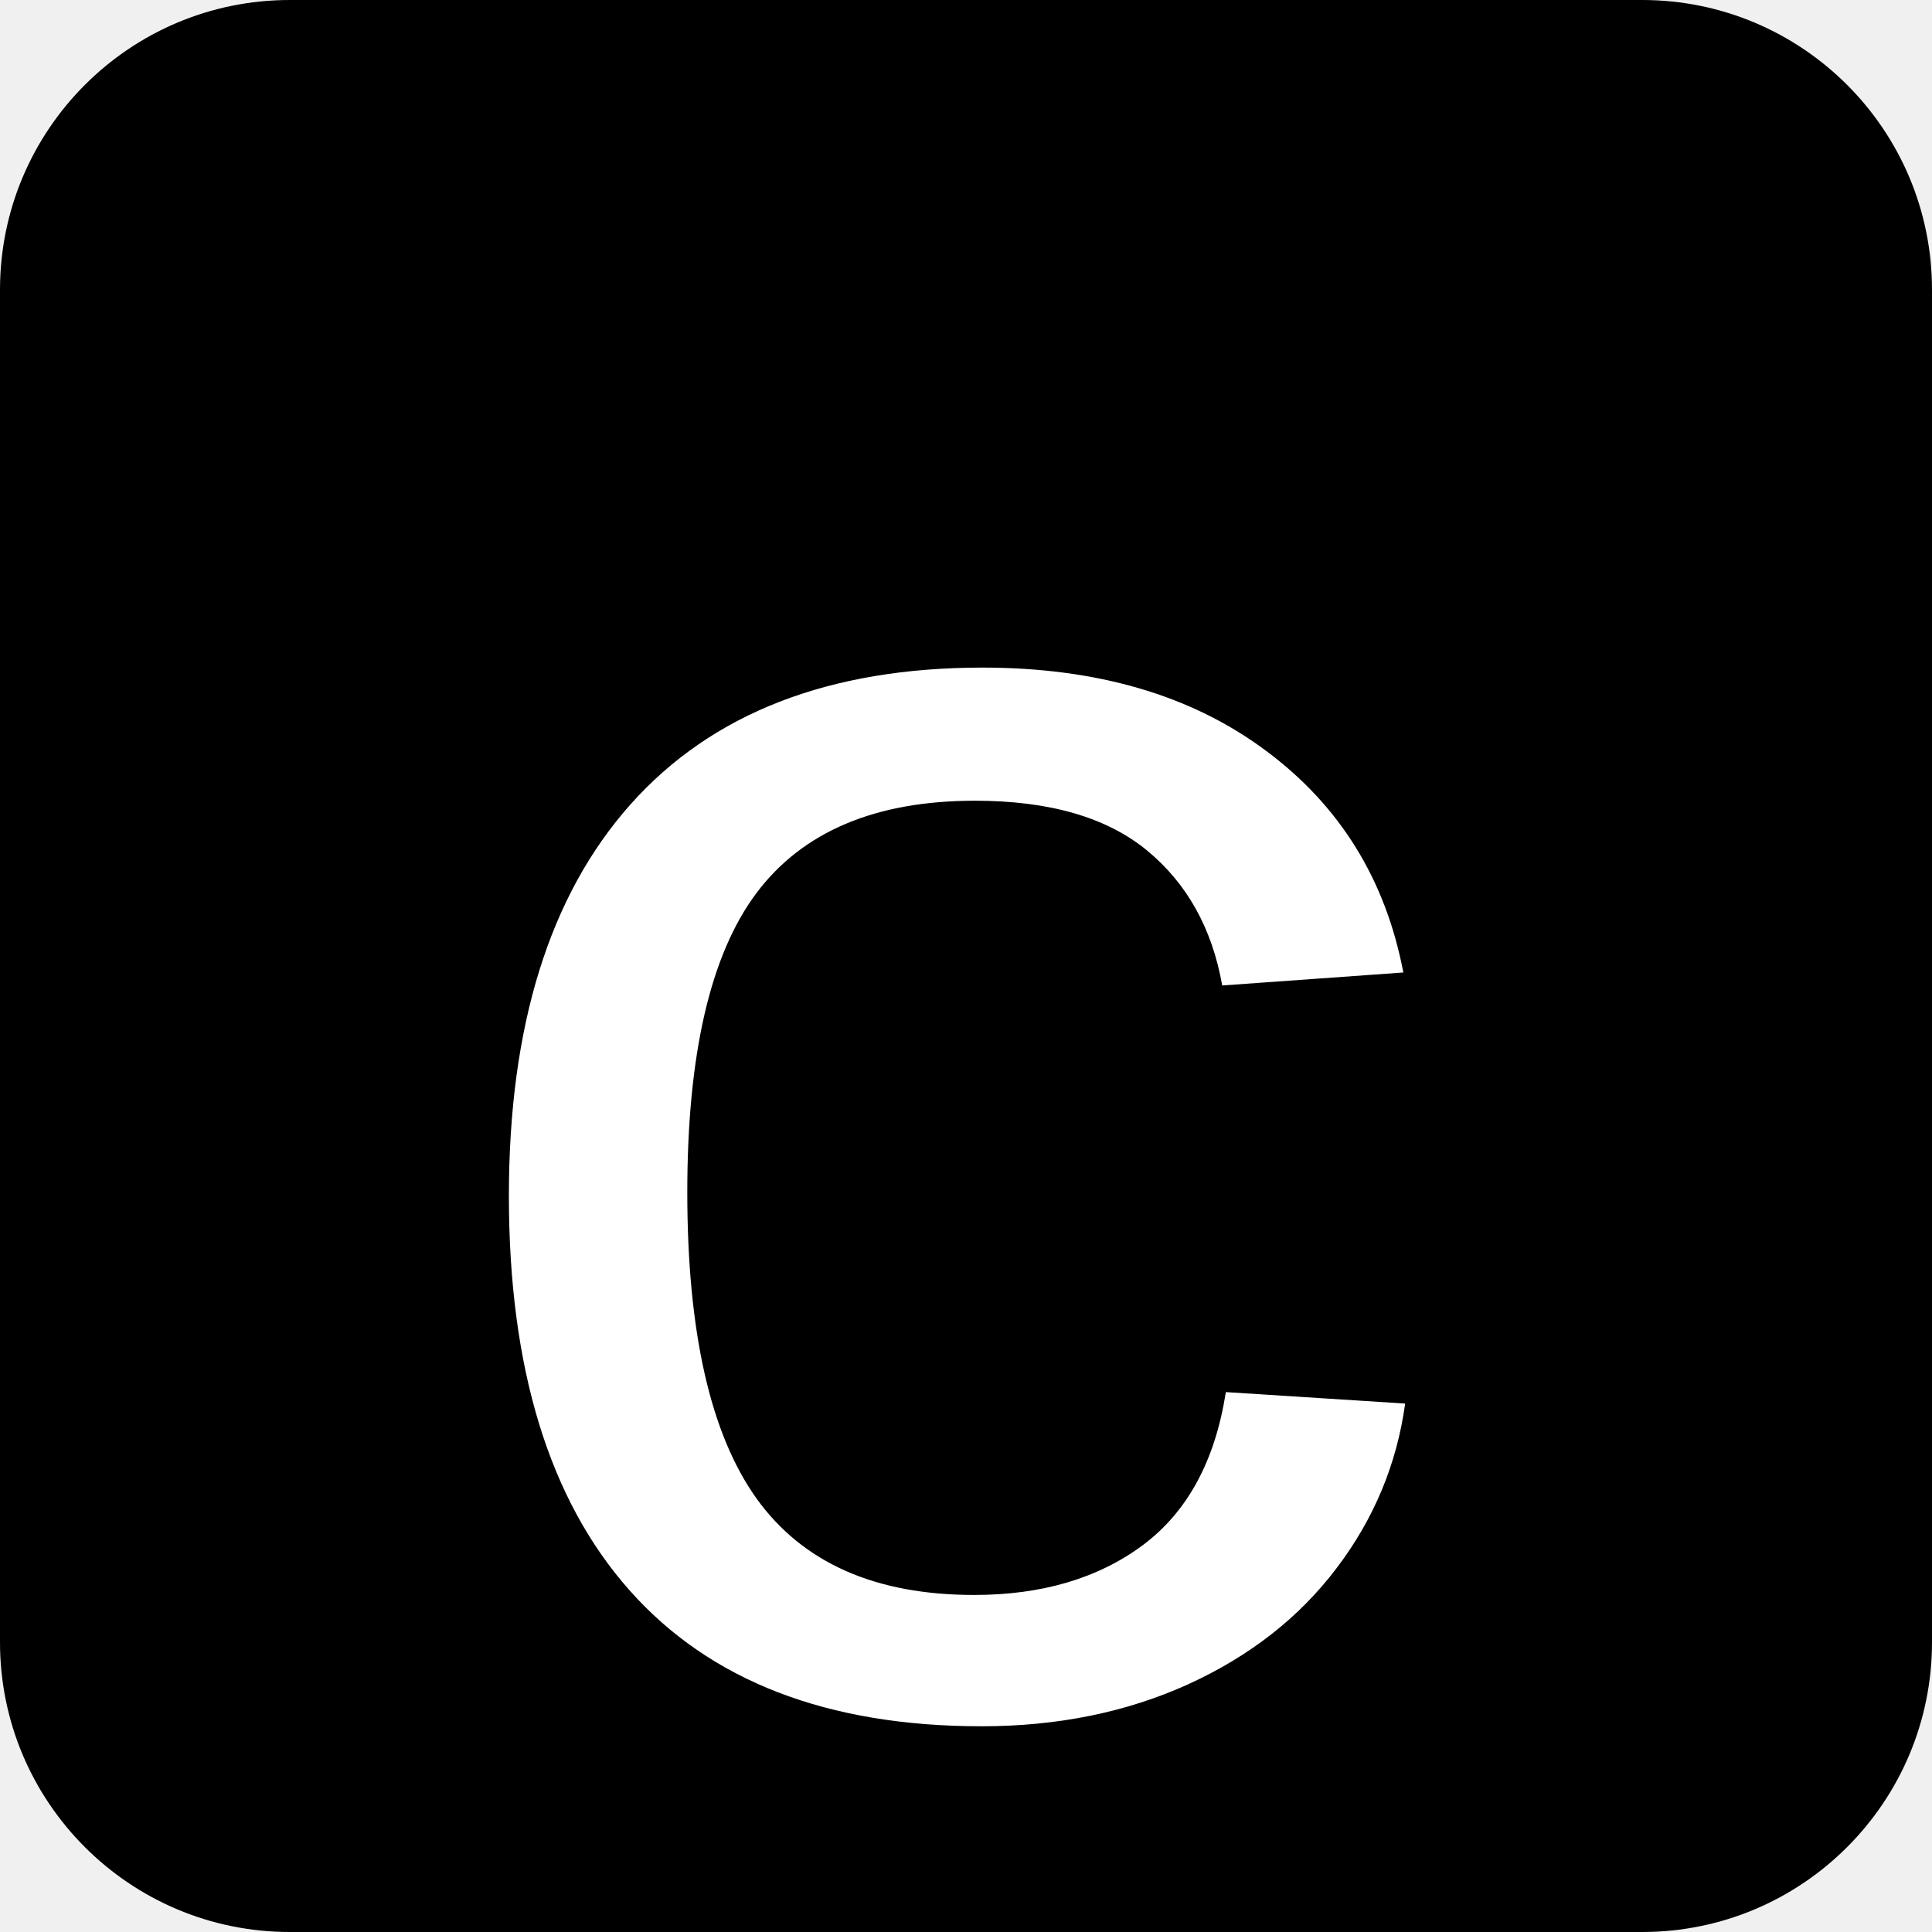
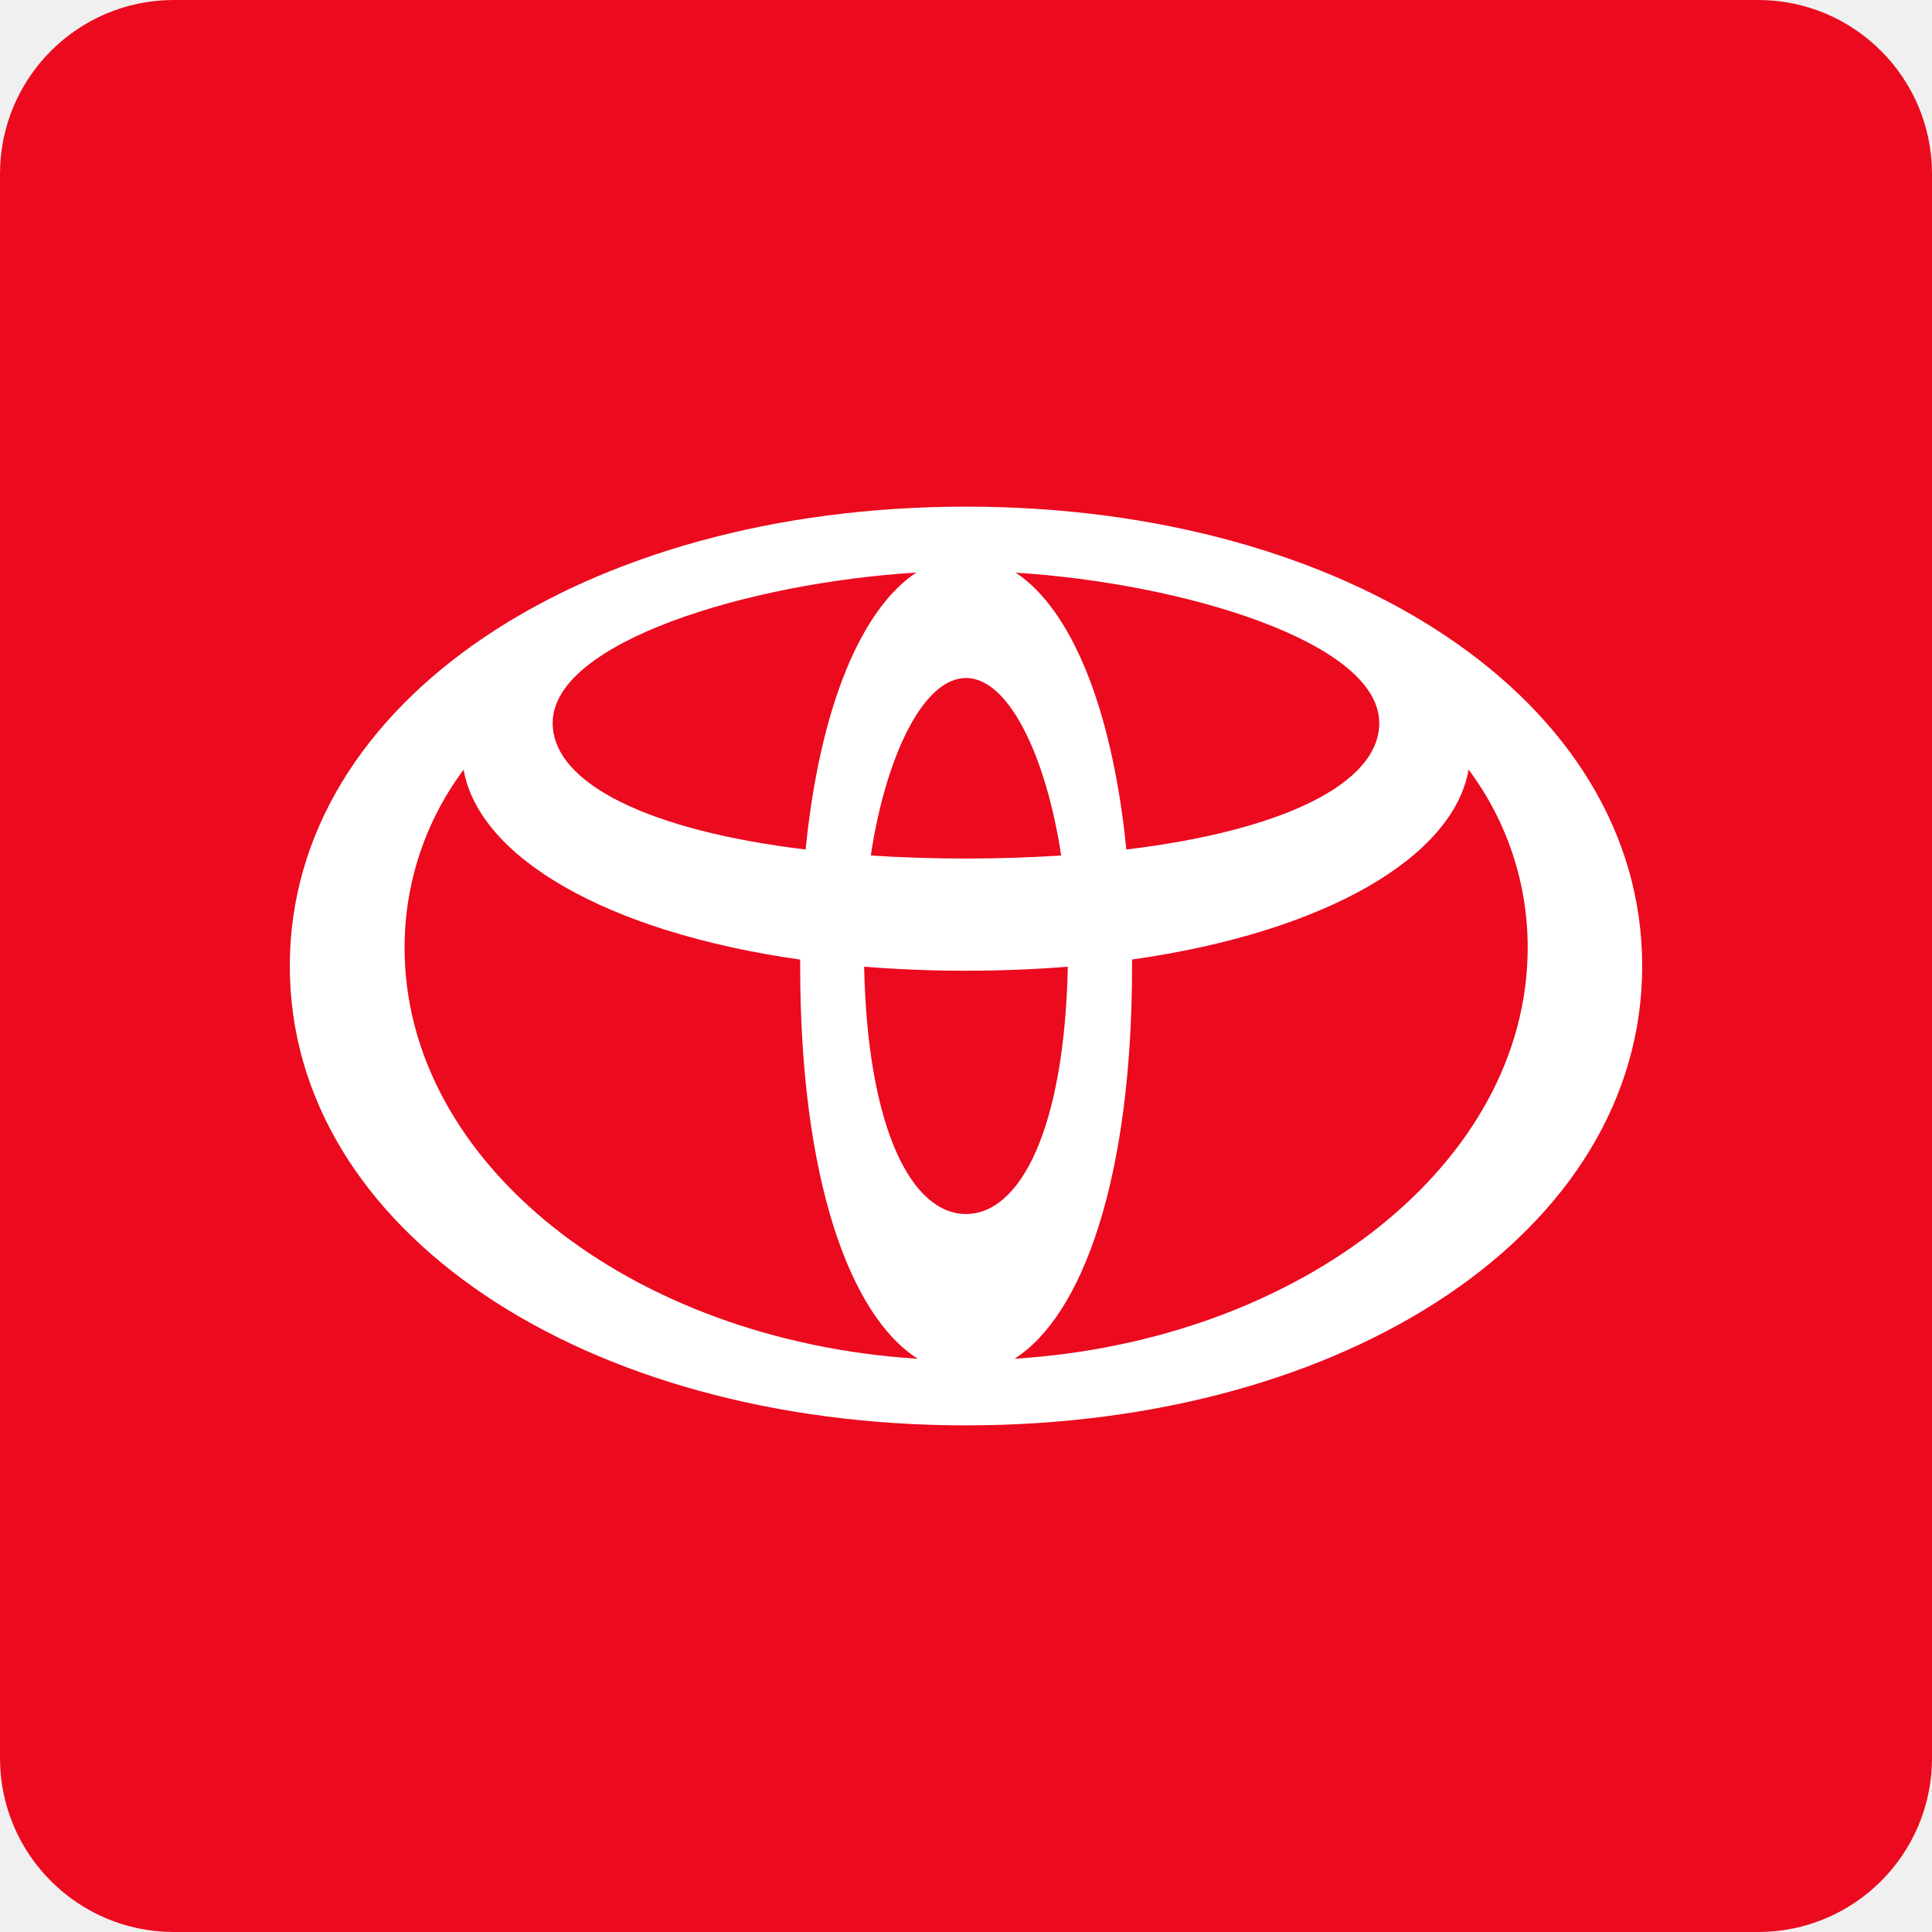
- <svg xmlns="http://www.w3.org/2000/svg" width="100" height="100" viewBox="0 0 100 100">
-   <rect width="100" height="100" fill="#000000" rx="15" ry="15" />
-   <text x="50%" y="50%" dy=".1em" text-anchor="middle" dominant-baseline="middle" font-size="100" fill="#FFFFFF" font-family="Courier New, monospace">
-         c
-     </text>
+ <svg xmlns="http://www.w3.org/2000/svg" viewBox="0 0 100 100" role="img" aria-label="Toyota">
+   <rect width="100" height="100" rx="9" fill="#EB0A1E" />
+   <g transform="translate(15 15) scale(2.916667)" fill="#FFFFFF">
+     <path d="M12 3.848C5.223 3.848 0 7.298 0 12c0 4.702 5.224 8.152 12 8.152S24 16.702 24 12c0-4.702-5.223-8.152-12-8.152zm7.334 3.839c0 1.08-1.725 1.913-4.488 2.246-.26-2.58-1.005-4.279-1.963-4.913 2.948.184 6.45 1.227 6.45 2.667zM12 16.401c-.96 0-1.746-1.5-1.808-4.389.577.047 1.18.072 1.808.072.628 0 1.23-.025 1.807-.072-.061 2.89-.847 4.389-1.807 4.389zm0-6.308c-.59 0-1.155-.019-1.69-.054.261-1.728.92-3.15 1.69-3.15.77 0 1.428 1.422 1.689 3.15-.535.034-1.099.054-1.689.054zm-.882-5.075c-.956.633-1.706 2.333-1.964 4.915C6.391 9.6 4.665 8.767 4.665 7.687c0-1.44 3.504-2.49 6.453-2.669zM2.037 11.68a5.265 5.265 0 011.048-3.164c.27 1.547 2.522 2.881 5.972 3.37V12c0 3.772.879 6.203 2.087 6.97-5.107-.321-9.107-3.48-9.107-7.29zm10.823 7.29c1.207-.767 2.087-3.198 2.087-6.97v-.115c3.447-.488 5.704-1.826 5.972-3.37a5.26 5.26 0 011.049 3.165c-.004 3.81-4.008 6.969-9.109 7.29z" />
+   </g>
</svg>
